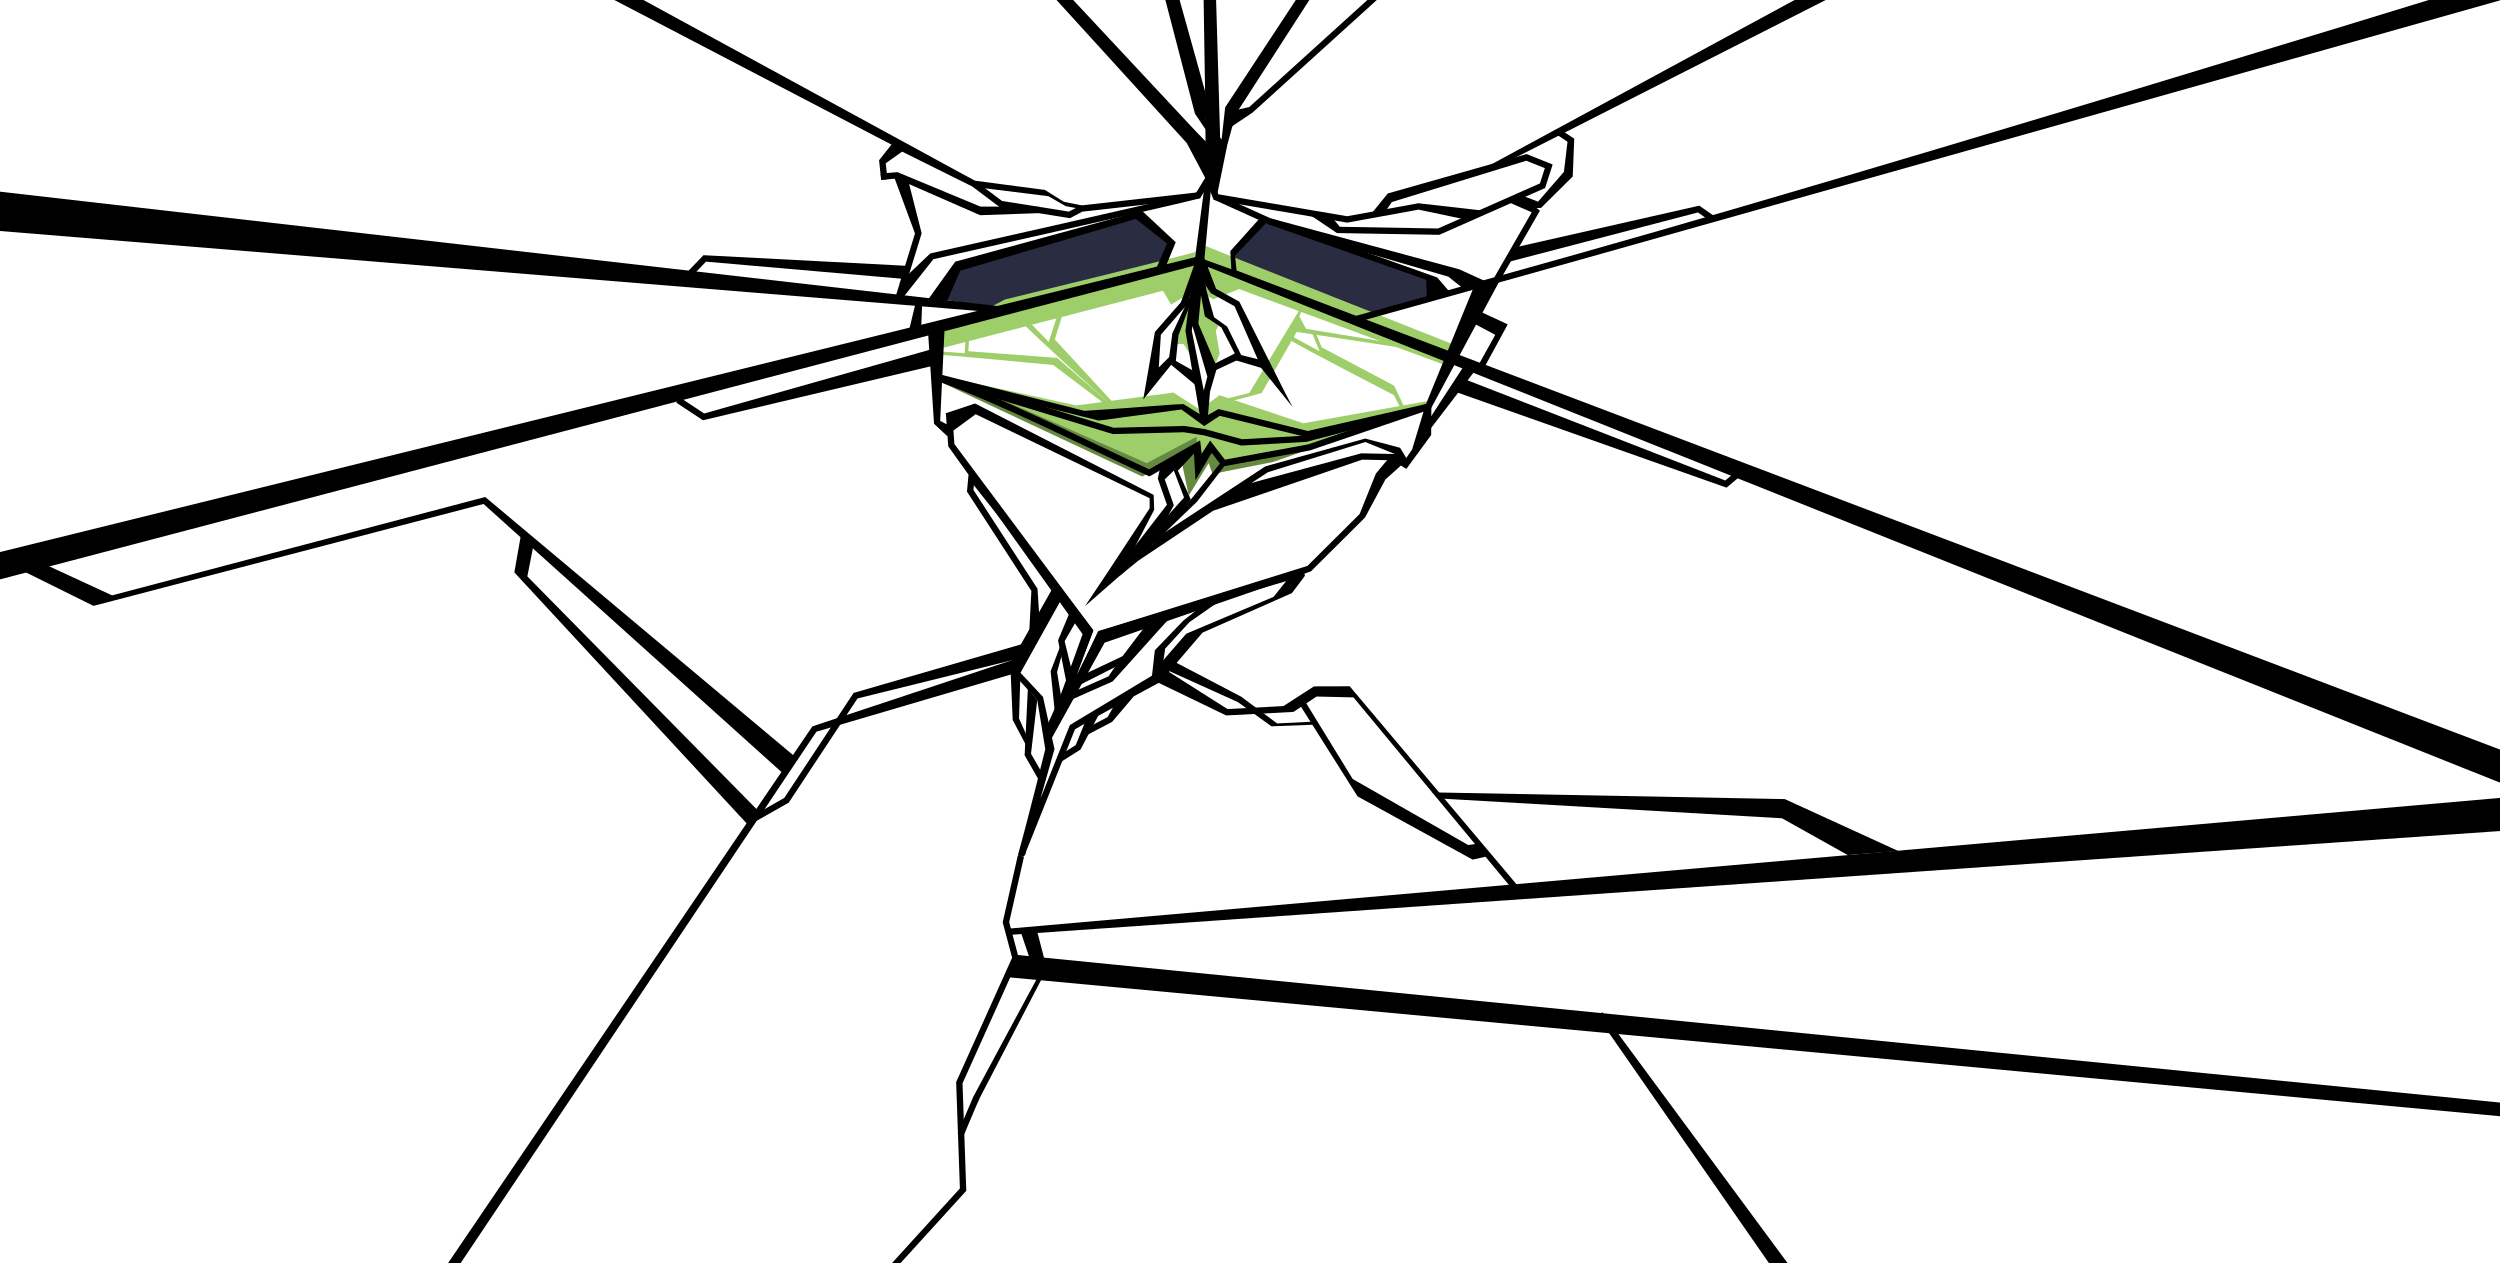
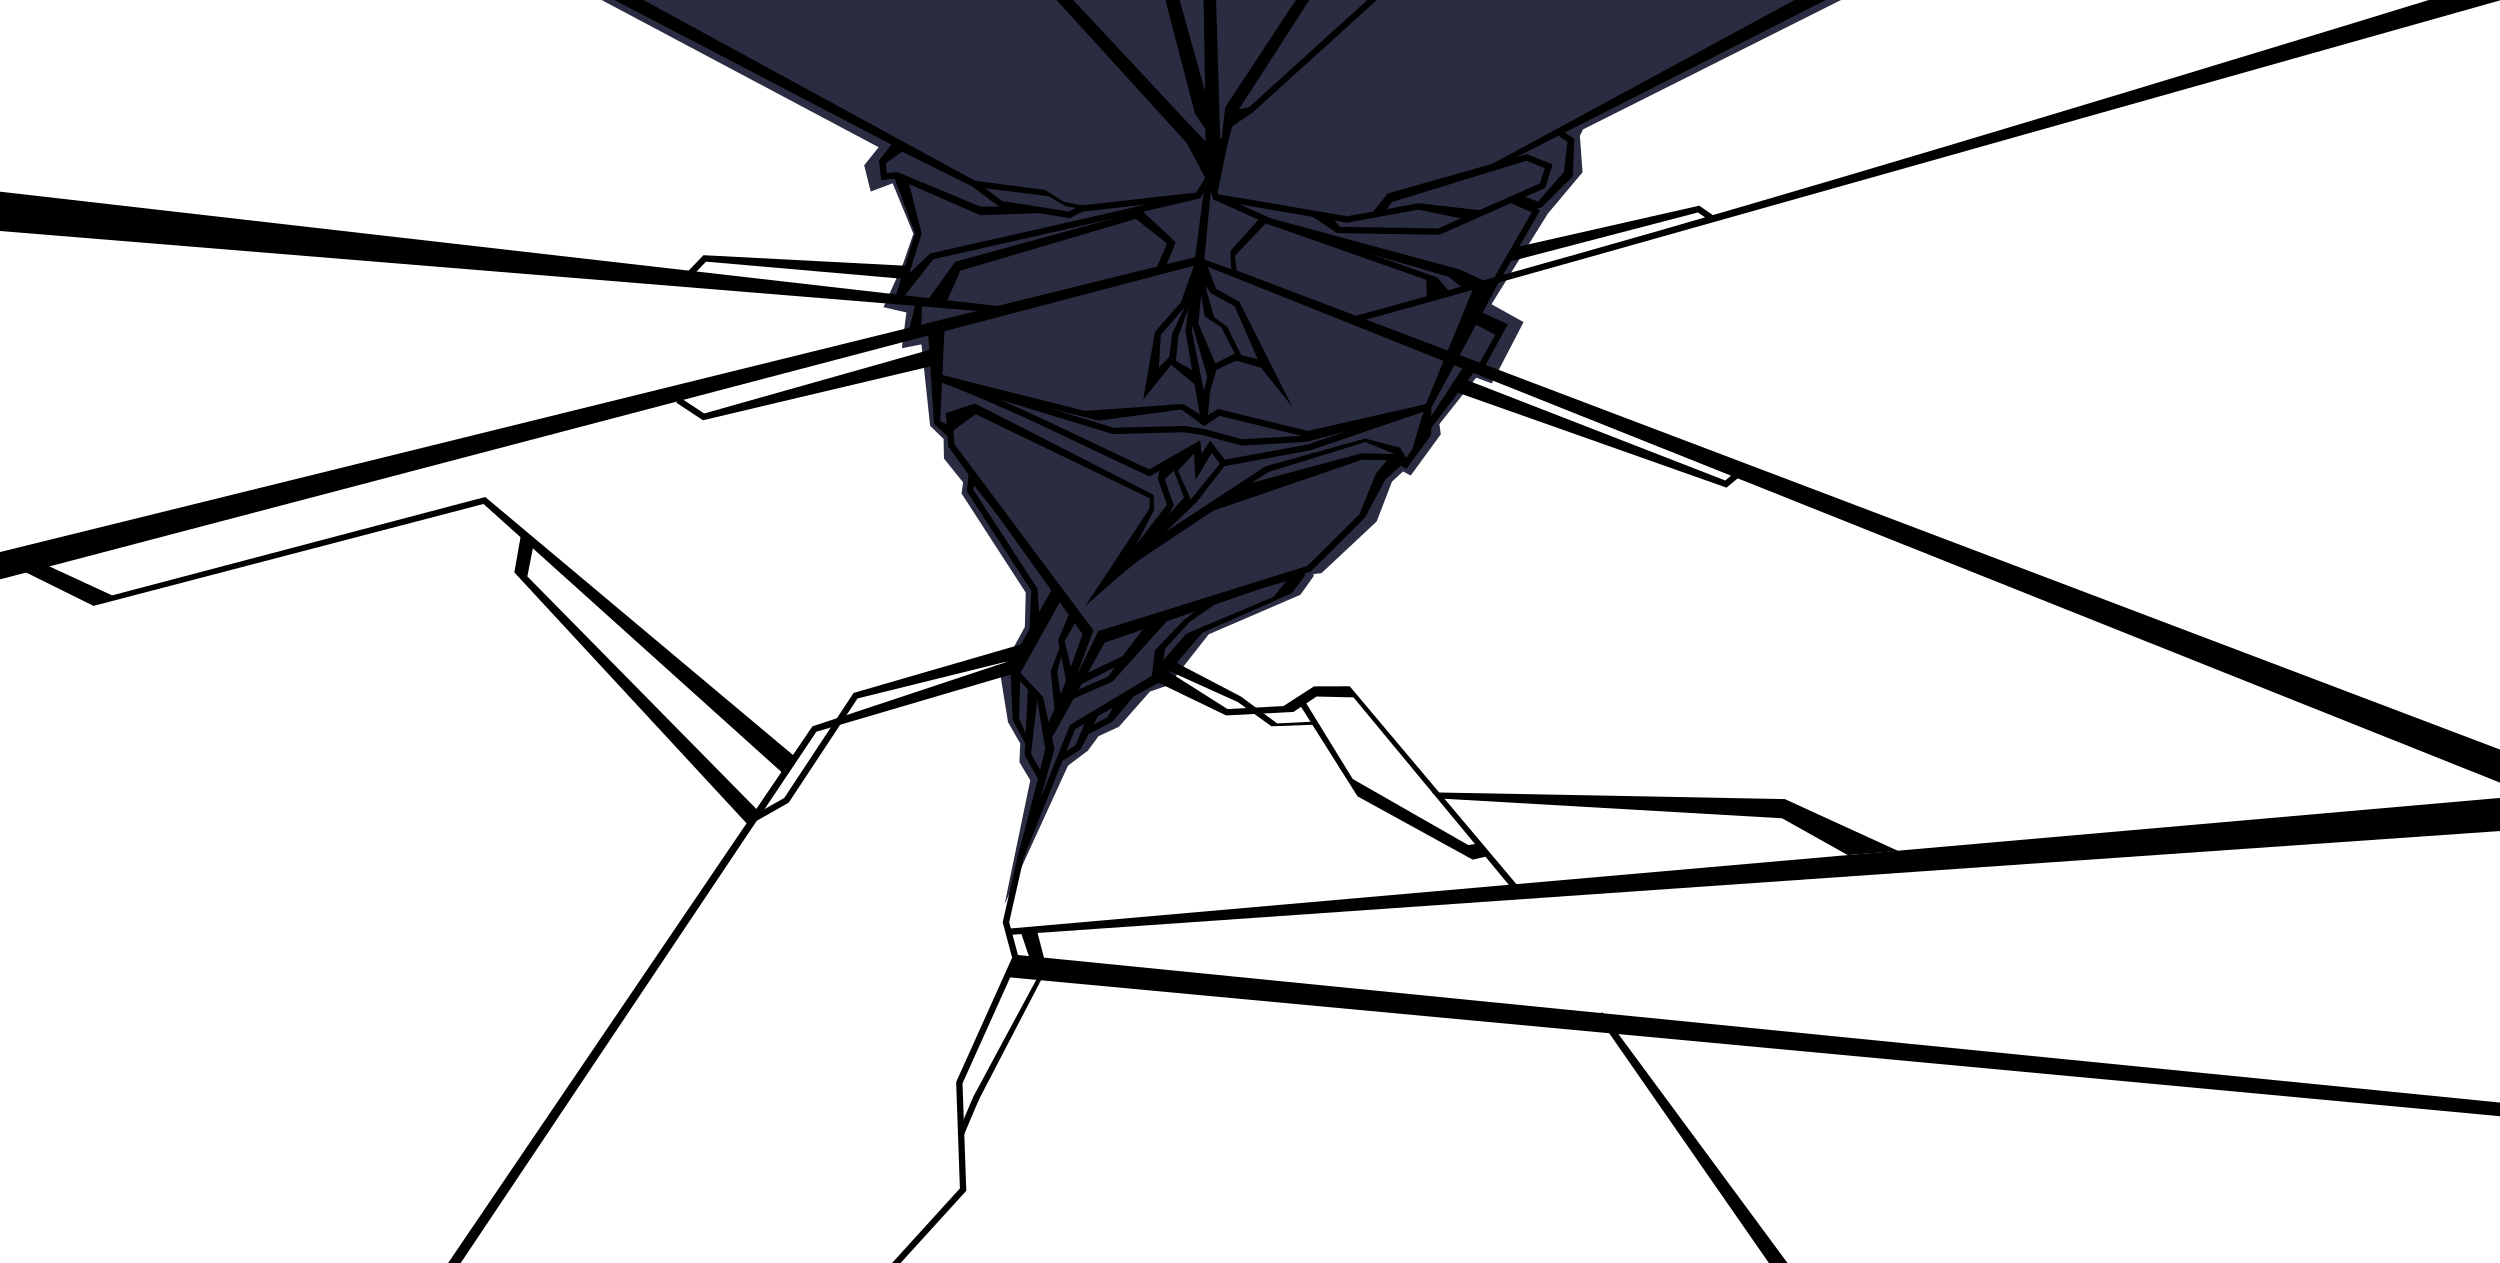
<svg xmlns="http://www.w3.org/2000/svg" width="1980" height="1000" viewBox="0 0 523.875 264.583" version="1.1" id="svg5">
  <defs id="defs2" />
-   <g id="layer11">
-     <path style="display:inline;font-variation-settings:normal;opacity:1;vector-effect:none;fill:#2a2c41;fill-opacity:1;stroke:none;stroke-width:1.323;stroke-linecap:butt;stroke-linejoin:miter;stroke-miterlimit:4;stroke-dasharray:none;stroke-dashoffset:0;stroke-opacity:1;-inkscape-stroke:none;stop-color:#000000;stop-opacity:1" d="m 197.459,62.743 2.763,-7.196 38.266,-10.626 6.818,5.853 -2.106,5.799 -33.187,8.188 z" id="path175253" />
+   <g id="layer1">
+     <path style="font-variation-settings:normal;opacity:1;vector-effect:none;fill:#2a2c41;fill-opacity:1;stroke:none;stroke-width:1.323;stroke-linecap:butt;stroke-linejoin:miter;stroke-miterlimit:4;stroke-dasharray:none;stroke-dashoffset:0;stroke-opacity:1;-inkscape-stroke:none;stop-color:#000000;stop-opacity:1" d="m -45.93,-91.38 230.056,122.236 -3.037,3.781 1.367,5.504 4.595,-1.731 4.354,10.58 -2.128,6.163 -4.142,9.22 4.797,1.106 -0.947,7.481 4.106,-0.799 1.812,17.066 2.826,2.758 0.078,4.104 4.021,5.01 -0.342,2.301 13.455,20.777 -0.182,7.176 -5.206,9.574 1.675,10.374 2.567,4.514 -0.173,3.886 2.274,3.805 -5.379,25.933 13.29,-29.005 4.156,-3.129 2.234,-3.045 4.257,-1.959 6.535,-7.398 3.959,-1.36 8.336,-10.627 19.214,-8.28 2.824,-3.962 -0.141,-0.356 1.744,-0.222 11.56,-10.829 3.211,-8.353 2.316,-2.124 1.594,0.871 6.309,-8.65 -0.286,-2.144 7.712,-9.733 3.261,1.207 6.662,-12.844 -6.731,-3.744 11.824,-19.004 7.266,-8.647 -0.558,-7.622 0.641,-1.356 207.964,-104.311 -2.939,-8.967 z" id="path9195" />
+   </g>
+   <g id="layer11" style="display:inline">
+     <path style="font-variation-settings:normal;display:inline;opacity:1;vector-effect:none;fill:#2a2c41;fill-opacity:1;stroke:none;stroke-width:1.323;stroke-linecap:butt;stroke-linejoin:miter;stroke-miterlimit:4;stroke-dasharray:none;stroke-dashoffset:0;stroke-opacity:1;-inkscape-stroke:none;stop-color:#000000;stop-opacity:1" d="m 197.459,62.743 2.763,-7.196 38.266,-10.626 6.818,5.853 -2.106,5.799 -33.187,8.188 z" id="path175253" />
    <path style="font-variation-settings:normal;opacity:1;vector-effect:none;fill:#2a2c41;fill-opacity:1;stroke:none;stroke-width:1.323;stroke-linecap:butt;stroke-linejoin:miter;stroke-miterlimit:4;stroke-dasharray:none;stroke-dashoffset:0;stroke-opacity:1;-inkscape-stroke:none;stop-color:#000000;stop-opacity:1" d="m 264.891,46.033 -6.542,6.571 0.807,5.393 25.029,9.561 16.956,-5.313 -0.646,-3.93 z" id="path175483" />
-   </g>
-   <g id="layer8" style="display:inline">
-     <path style="font-variation-settings:normal;opacity:1;vector-effect:none;fill:#9ece6a;fill-opacity:1;stroke:none;stroke-width:1.323;stroke-linecap:butt;stroke-linejoin:miter;stroke-miterlimit:4;stroke-dasharray:none;stroke-dashoffset:0;stroke-opacity:1;-inkscape-stroke:none;stop-color:#000000;stop-opacity:1" d="m 199.805,79.421 c 1.385,0.186 25.718,5.537 25.718,5.537 l 20.365,-2.697 5.584,3.584 4.068,-3.033 17.565,5.887 27.039,-4.837 -0.297,1.065 -45.312,14.483 -0.788,-3.577 -4.038,6.655 -1.239,-9.495 -8.24,4.097 z" id="path142040" />
-     <path style="font-variation-settings:normal;opacity:1;vector-effect:none;fill:#658a3f;fill-opacity:1;stroke:none;stroke-width:1.323;stroke-linecap:butt;stroke-linejoin:miter;stroke-miterlimit:4;stroke-dasharray:none;stroke-dashoffset:0;stroke-opacity:1;-inkscape-stroke:none;stop-color:#000000;stop-opacity:1" d="m 201.379,79.875 c 0,0.148 38.912,17.16 38.912,17.16 l 10.453,-5.495 0.327,7.74 2.692,-4.986 2.261,2.446 18.213,-2.538 -7.549,2.629 -12.623,2.46 -0.786,-2.261 -4.181,6.829 -1.726,-8.315 -8.011,4.319 -42.938,-20.123 z" id="path146723" />
-     <path style="font-variation-settings:normal;opacity:1;vector-effect:none;fill:#9ece6a;fill-opacity:1;stroke:none;stroke-width:1.323;stroke-linecap:butt;stroke-linejoin:miter;stroke-miterlimit:4;stroke-dasharray:none;stroke-dashoffset:0;stroke-opacity:1;-inkscape-stroke:none;stop-color:#000000;stop-opacity:1" d="m 251.691,60.358 -0.691,7.67 3.503,8.79 1.08,-2.742 -0.817,-4.794 0.658,-1.22 -2.727,-1.894 z" id="path158019" />
-     <path style="font-variation-settings:normal;opacity:1;vector-effect:none;fill:#9ece6a;fill-opacity:1;stroke:none;stroke-width:1.323;stroke-linecap:butt;stroke-linejoin:miter;stroke-miterlimit:4;stroke-dasharray:none;stroke-dashoffset:0;stroke-opacity:1;-inkscape-stroke:none;stop-color:#000000;stop-opacity:1" d="m 250.293,75.804 -1.239,-6.937 1.012,-8.51 -3.57,9.17 -0.387,2.531 1.934,0.053 z" id="path162503" />
-     <path style="font-variation-settings:normal;opacity:1;vector-effect:none;fill:#9ece6a;fill-opacity:1;stroke:none;stroke-width:1.323;stroke-linecap:butt;stroke-linejoin:miter;stroke-miterlimit:4;stroke-dasharray:none;stroke-dashoffset:0;stroke-opacity:1;-inkscape-stroke:none;stop-color:#000000;stop-opacity:1" d="m 251.359,52.537 c -1.011,0.533 -40.77,10.217 -40.77,10.217 l -13.963,7.343 0.209,2.986 46.865,-12.164 1.685,2.893 4.225,-2.483 0.813,-8.259 z" id="path172252" />
-     <path style="font-variation-settings:normal;opacity:1;vector-effect:none;fill:#9ece6a;fill-opacity:1;stroke:none;stroke-width:1.323;stroke-linecap:butt;stroke-linejoin:miter;stroke-miterlimit:4;stroke-dasharray:none;stroke-dashoffset:0;stroke-opacity:1;-inkscape-stroke:none;stop-color:#000000;stop-opacity:1" d="m 252.205,51.363 c 0.69,0.374 53.792,21.386 53.792,21.386 l -2.912,3.847 -43.447,-16.028 -5.397,2.134 -3.886,-2.137 z" id="path172433" />
-     <path style="font-variation-settings:normal;opacity:1;vector-effect:none;fill:#9ece6a;fill-opacity:1;stroke:none;stroke-width:1.323;stroke-linecap:butt;stroke-linejoin:miter;stroke-miterlimit:4;stroke-dasharray:none;stroke-dashoffset:0;stroke-opacity:1;-inkscape-stroke:none;stop-color:#000000;stop-opacity:1" d="m 213.905,67.261 c 0.837,1.268 19.015,17.706 19.015,17.706 l 0.791,-0.088 -12.676,-13.75 1.867,-5.964 -1.251,0.699 -1.909,5.775 -4.52,-4.659 z" id="path173091" />
-     <path style="font-variation-settings:normal;opacity:1;vector-effect:none;fill:#9ece6a;fill-opacity:1;stroke:none;stroke-width:1.323;stroke-linecap:butt;stroke-linejoin:miter;stroke-miterlimit:4;stroke-dasharray:none;stroke-dashoffset:0;stroke-opacity:1;-inkscape-stroke:none;stop-color:#000000;stop-opacity:1" d="m 272.598,64.438 -10.817,17.918 -5.999,1.483 1.17,0.502 7.415,-1.97 7.355,-12.816 24.81,3.743 -1.251,-0.849 -21.585,-3.536 -1.43,-2.632 0.887,-1.911 z" id="path173607" />
-     <path style="font-variation-settings:normal;opacity:1;vector-effect:none;fill:#9ece6a;fill-opacity:1;stroke:none;stroke-width:1.323;stroke-linecap:butt;stroke-linejoin:miter;stroke-miterlimit:4;stroke-dasharray:none;stroke-dashoffset:0;stroke-opacity:1;-inkscape-stroke:none;stop-color:#000000;stop-opacity:1" d="m 270.307,71.225 c 0.842,0.764 21.802,11.583 21.802,11.583 l 1.375,2.741 0.694,-0.426 -2.023,-4.295 -15.192,-8.047 -1.242,-3.003 -0.837,-0.13 1.637,3.956 -6.054,-3.272 z" id="path173813" />
-     <path style="font-variation-settings:normal;opacity:1;vector-effect:none;fill:#9ece6a;fill-opacity:1;stroke:none;stroke-width:1.323;stroke-linecap:butt;stroke-linejoin:miter;stroke-miterlimit:4;stroke-dasharray:none;stroke-dashoffset:0;stroke-opacity:1;-inkscape-stroke:none;stop-color:#000000;stop-opacity:1" d="m 197.638,74.393 c 0.824,0 23.066,2.095 23.066,2.095 l 10.701,8.093 0.981,-0.15 -10.865,-9.441 -18.606,-1.389 0.165,-2.591 -0.745,0.134 -0.185,2.876 -4.776,-0.342 z" id="path174479" />
  </g>
  <g id="layer2" style="display:inline">
    <path style="color:#000000;fill:#000000;-inkscape-stroke:none" d="m 308.958,59.844 -10.144,24.826 -24.773,5.641 -18.699,-4.598 -2.96,1.664 -4.388,-2.707 c 0,0 -1.683,0.067 -2.414,0.117 -3.964,0.28 -7.571,0.552 -11.666,0.867 l -0.072,0.004 -6.622,0.43 -31.726,-7.994 -0.32,1.283 35.068,8.756 17.324,-2.323 4.766,3.477 3.256,-2.15 18.441,4.533 25.715,-5.855 14.4,-26.793 z" id="path4976" />
    <path style="color:#000000;fill:#000000;-inkscape-stroke:none" d="m 195.525,78.102 -0.385,1.266 38.039,11.59 14.877,-0.379 4.209,0.646 7.865,2.145 13.623,-0.781 25.693,-6.705 -0.334,-1.281 -25.566,6.674 -13.275,0.762 -7.73,-2.107 -4.4,-0.678 -14.781,0.379 z" id="path5186" />
    <path style="color:#000000;fill:#000000;-inkscape-stroke:none" d="m 195.559,78.113 -0.451,1.244 c 15.324,5.549 30.481,13.444 45.451,20.336 l 0.309,0.141 9.301,-5.287 0.341,6.085 3.393,-5.731 2.213,2.867 18.336,-3.369 25.043,-8.531 -0.428,-1.252 -24.949,8.5 -17.447,3.205 -3.09,-4.004 -1.77,2.768 -0.324,-2.809 -10.676,6.072 C 225.978,91.506 210.894,83.666 195.559,78.113 Z" id="path5512" />
    <path style="color:#000000;fill:#000000;-inkscape-stroke:none" d="m 204.318,84.555 -6.137,2.039 1.266,3.877 5.007,-3.672 36.46,17.605 -0.013,2.133 -9.066,13.79 -4.474,6.693 v 0 l 7.491,-6.545 14.682,-15.807 -2.705,-6.043 4.518,-4.804 -1.041,-0.816 -4.327,5.603 2.138,5.643 -11.703,13.055 5.443,-10.482 -0.104,-3.113 z" id="path5514" />
    <path style="color:#000000;fill:#000000;-inkscape-stroke:none" d="m 243.107,98.071 -0.496,2.211 1.922,5.482 -10.699,13.865 8.869,-7.717 3.271,-6.031 -1.9,-5.426 6.094,-5.908 z" id="path5516" />
    <path style="color:#000000;fill:#000000;-inkscape-stroke:none" d="m 256.23,96.404 v 0 l -6.695,8.264 -15.621,14.883 0.838,1.023 16.094,-15.457 5.711,-7.432 v 0 z" id="path5802" />
    <path style="color:#000000;fill:#000000;-inkscape-stroke:none" d="m 285.252,94.992 -24.096,6.493 -24.741,15.82 -1.561,3.17 3.687,-2.998 15.663,-10.448 31.238,-10.708 6.414,0.131 2.672,1.689 0.707,-1.119 -2.984,-1.887 z" id="path5804" />
    <path style="color:#000000;fill:#000000;-inkscape-stroke:none" d="m 286.074,91.898 -20.91,5.822 -26.411,17.348 5.483,-2.084 21.48,-14.045 20.381,-6.312 6.153,2.507 -0.615,0.483 3.812,1.623 -2.053,-3.406 z" id="path5806" />
    <path style="color:#000000;fill:#000000;-inkscape-stroke:none" d="m 298.619,85.238 -2.715,8.959 -2.277,3.295 1.066,0.781 5.207,-7.109 0.041,-5.918 z" id="path5808" />
    <path style="color:#000000;fill:#000000;-inkscape-stroke:none" d="m 199.516,86.486 -1.318,0.096 0.508,6.945 28.154,39.357 -7.652,21.23 1.201,0.545 11.064,-19.992 43.232,-14.938 11.326,-11.268 4.277,-7.982 3.319,-2.989 -2.082,-2.123 -3.227,3.871 -3.412,8.477 -10.92,10.863 -43.881,13.701 -6.051,12.825 5.071,-13.002 -29.129,-39.045 z" id="path6097" />
    <path style="color:#000000;fill:#000000;-inkscape-stroke:none" d="m 188.051,36.07 -3.5,0.303 0.113,1.318 3.166,-0.273 17.564,7.68 12.246,-0.432 6.551,1.057 2.627,-1.373 24.652,-2.77 2.406,-3.947 -1.129,-0.688 -2.07,3.393 -24.252,2.725 -2.457,1.283 -6.246,-1.006 -12.305,-0.056 z" id="path8517" />
    <path style="color:#000000;fill:#000000;-inkscape-stroke:none" d="m 187.367,29.597 -3.158,3.98 0.436,4.123 1.316,-0.139 -0.354,-3.352 3.436,-2.432 14.68,7.295 5.727,4.305 8.131,1.279 0.205,-1.307 -7.805,-1.229 -5.561,-4.18 z" id="path8636" />
    <path style="color:#000000;fill:#000000;-inkscape-stroke:none" d="m 204.16,37.852 -0.178,1.311 15.705,1.95 3.597,2.075 3.562,0.685 -0.08,-0.811 -3.845,-0.775 -3.969,-2.491 z" id="path8638" />
    <path style="color:#000000;fill:#000000;-inkscape-stroke:none" d="m 318.193,40.684 -2.582,1.465 5.364,2.335 -7.979,13.877 1.148,0.66 8.555,-14.883 z" id="path9703" />
    <path style="color:#000000;fill:#000000;-inkscape-stroke:none" d="m 222.811,-87.461 -1.281,0.334 28.869,110.936 0.064,0.094 c 0.813,1.223 2.187,3.256 2.187,3.256 l 0.039,5.086 -0.041,5.104 1.324,0.016 c 0,0 0.029,-2.539 0.041,-5.113 0.006,-1.287 0.007,-2.584 -0.002,-3.58 -0.005,-0.498 -0.023,-1.236 -0.023,-1.236 l -1.348,-2.68 c 0,0 0.78,-2.52 0.722,-2.606 z" id="path9989" />
    <path style="color:#000000;fill:#000000;-inkscape-stroke:none" d="m 334.027,-94.975 -77.293,117.467 -0.812,7.312 -3.207,4.734 2.357,6.158 2.129,-10.422 1.719,-6.303 76.212,-118.22 z" id="path9991" />
    <path style="color:#000000;fill:#000000;-inkscape-stroke:none" d="m 252.027,-95.43 -1.322,0.039 1.945,122.549 -0.023,7.57 4.082,-4.853 -1.027,-1.013 z" id="path9993" />
    <path style="color:#000000;fill:#000000;-inkscape-stroke:none" d="M 373.113,-78.445 261.779,22.432 l -4.106,0.934 -0.771,1.146 0.554,2.444 5.038,-3.385 111.508,-101.035 z" id="path9995" />
    <path style="color:#000000;fill:#000000;-inkscape-stroke:none" d="m 156.783,-72.939 -0.979,0.891 92.891,102.035 4.033,7.613 0.811,-7.035 -3.02,-3.114 z" id="path9997" />
    <path style="color:#000000;fill:#000000;-inkscape-stroke:none" d="m 190.331,37.862 -3.011,-0.889 4.418,11.953 -4.16,13.535 1.266,0.389 4.291,-13.963 z" id="path6692" />
    <path style="color:#000000;fill:#000000;-inkscape-stroke:none" d="m 250.771,53.804 -385.667,95.159 0.052,7.876 385.514,-101.293 z" id="path16736" />
    <path style="color:#000000;fill:#000000;-inkscape-stroke:none" d="m 258.624,56.494 -5.815,-0.693 466.038,186.029 8.792,-7.492 z" id="path16851" />
    <path style="color:#000000;fill:#000000;-inkscape-stroke:none" d="m 253.93,37.121 -1.238,0.467 1.623,4.301 27.979,4.766 14.965,-2.727 10.055,2.112 2.977,-1.964 -13.076,-1.484 -14.928,2.719 -27,-4.6 z" id="path18400" />
    <path style="color:#000000;fill:#000000;-inkscape-stroke:none" d="m 319.91,32.285 -29.104,8.254 -3.393,4.199 2.782,-0.261 1.464,-2.142 28.178,-8.656 3.885,1.559 -1.025,3.186 -21.365,9.455 -20.557,-0.355 -2.471,-2.902 -3.902,0.344 5.754,3.87 21.445,0.371 22.174,-9.812 1.584,-4.924 z" id="path18435" />
    <path style="color:#000000;fill:#000000;-inkscape-stroke:none" d="m 327.599,27.552 -1.823,0.346 2.695,1.814 -0.75,6.295 -5.422,6.254 -4.105,-1.578 1.77,2.969 2.955,-0.084 6.649,-6.595 0.314,-7.907 z" id="path19013" />
    <path style="color:#000000;fill:#000000;-inkscape-stroke:none" d="m 255.072,40.697 -0.545,1.205 11.291,5.105 37.696,10.975 3.308,2.633 4.783,-1.53 -5.81,-2.644 -39.529,-10.684 z" id="path20300" />
    <path style="color:#000000;fill:#000000;-inkscape-stroke:none" d="m 237.801,44.551 -37.639,10.287 -5.693,7.938 3.787,0.793 2.973,-6.849 36.92,-10.892 z" id="path20505" />
    <path style="color:#000000;fill:#000000;-inkscape-stroke:none" d="m 266.264,45.76 -0.443,1.246 33.045,11.628 0.096,3.523 4.777,-1.021 -2.561,-2.988 z" id="path20620" />
    <path style="color:#000000;fill:#000000;-inkscape-stroke:none" d="m 239.084,43.961 -2.265,0.956 8.208,6.506 -0.247,-0.926 -2.903,6.703 2.396,-1.326 2.098,-5.111 z" id="path21887" />
    <path style="color:#000000;fill:#000000;-inkscape-stroke:none" d="m 263.79,45.956 -5.982,6.667 0.217,3.796 -7.255,-2.615 -0.466,1.7 5.856,0.945 3.014,0.668 -0.374,-3.547 6.582,-6.914 z" id="path22002" />
    <path style="color:#000000;fill:#000000;-inkscape-stroke:none" d="m 197.949,68.626 -3.449,1.362 1.225,18.812 2.818,2.637 0.808,-2.013 -2.339,-1.233 z" id="path27130" />
    <path style="color:#000000;fill:#000000;-inkscape-stroke:none" d="m 307.053,76.242 -8.377,12.859 1.107,0.723 9.559,-12.484 z" id="path27833" />
    <path style="color:#000000;fill:#000000;-inkscape-stroke:none" d="m 583.839,-23.088 c 0,0 -168.071,52.304 -252.962,76.21 0,0 -11.111,3.119 -21.12,5.925 -5.278,1.48 -10.249,2.872 -13.124,3.674 -4.164,1.162 -7.46,2.077 -9.74,2.705 -1.14,0.314 -2.026,0.556 -2.639,0.721 -0.307,0.082 -0.546,0.145 -0.711,0.188 -0.083,0.021 -0.147,0.037 -0.189,0.047 -0.043,0.01 -0.102,0.017 -0.018,0.008 l 0.15,1.314 c 0.112,-0.013 0.116,-0.022 0.172,-0.035 0.056,-0.013 0.126,-0.03 0.213,-0.053 0.174,-0.045 0.415,-0.108 0.725,-0.191 0.618,-0.166 1.507,-0.408 2.648,-0.723 2.283,-0.629 5.58,-1.545 9.744,-2.707 8.329,-2.324 34.248,-9.6 34.248,-9.6 0,0 168.405,-47.462 252.6,-71.221 z" id="path31732" />
    <path style="color:#000000;fill:#000000;-inkscape-stroke:none" d="m -125.705,25.758 -0.054,12.37 337,27.548 1.856,-1.081 z" id="path32710" />
    <path style="color:#000000;fill:#000000;-inkscape-stroke:none" d="m 191.973,63.018 -1.857,7.783 2.832,-0.189 0.311,-7.287 z" id="path34009" />
    <path style="color:#000000;fill:#000000;-inkscape-stroke:none" d="m 308.824,64.668 -1.112,2.515 5.62,2.979 -3.99,7.178 1.156,0.643 5.447,-10.012 z" id="path35163" />
    <path style="color:#000000;fill:#000000;-inkscape-stroke:none" d="m -45.089,-98.084 -2.09,6.289 239.252,124.846 12.348,4.891 z" id="path36710" />
    <path style="color:#000000;fill:#000000;-inkscape-stroke:none" d="M 533.78,-85.481 309.929,35.84 312.615,35.535 536.832,-78.359 Z" id="path36905" />
    <path style="color:#000000;fill:#000000;-inkscape-stroke:none" d="m 250.904,40.32 c -2.436,0.65 -16.449,3.854 -29.77,6.873 C 207.814,50.212 195.125,53.062 195.125,53.062 l -0.18,0.041 -6.387,6.076 0.285,3.67 6.748,-8.537 c 0.172,-0.039 12.605,-2.829 25.836,-5.828 13.322,-3.019 27.212,-6.19 29.816,-6.885 z" id="path55622" />
    <path style="color:#000000;display:inline;fill:#000000;-inkscape-stroke:none" d="m 195.269,73.17 -47.72,13.476 -5.115,-3.383 -0.73,1.104 5.594,3.697 48.258,-11.43 z" id="path51909" />
    <path style="color:#000000;display:inline;fill:#000000;-inkscape-stroke:none" d="m 306.457,79.285 -1.936,2.658 57.277,20.246 2.967,-2.492 -0.85,-1.012 -2.389,2.004 z" id="path52024" />
    <path style="color:#000000;display:inline;fill:#000000;-inkscape-stroke:none" d="m 356.078,43.096 -39.207,8.883 -0.8,2.909 39.729,-10.371 2.777,1.928 0.756,-1.086 z" id="path52139" />
    <path style="color:#000000;display:inline;fill:#000000;-inkscape-stroke:none" d="m 147.41,53.475 -3.379,3.514 0.955,0.916 2.957,-3.076 41.136,3.586 1.208,-2.698 z" id="path52141" />
  </g>
  <g id="layer4" style="display:inline">
    <path style="color:#000000;fill:#000000;-inkscape-stroke:none" d="m 252.662,37.164 c -0.022,0.115 -0.036,0.24 -0.074,0.51 -0.038,0.27 -0.09,0.643 -0.152,1.105 -0.125,0.926 -0.296,2.209 -0.498,3.729 -0.404,3.039 -0.928,7.023 -1.449,10.986 -1.042,7.926 -2.068,15.764 -2.068,15.764 l -0.012,0.098 3.287,19.24 1.311,-0.055 0.549,-6.453 L 255.033,77 251.117,67.811 253.971,37.352 Z m -2.779,31.125 3.118,10.629 -0.753,2.926 v 0 l -2.502,-12.514 c 8.6e-4,-0.006 0.127,-0.969 0.137,-1.041 z" id="path3319" />
    <path style="color:#000000;fill:#000000;-inkscape-stroke:none" d="m 250.639,55.746 c 0,0.242 0.035,0.38 0.084,0.703 0.05,0.324 0.12,0.747 0.203,1.238 0.167,0.983 0.609,3.471 0.609,3.471 l 0.939,5.139 3.449,2.312 2.828,5.465 -4.736,2.389 0.633,1.16 5.713,-2.669 -3.203,-6.497 -2.75,-1.983 -1.571,-5.55 c 0,0 -0.444,-2.482 -0.609,-3.457 -0.083,-0.488 -0.152,-0.908 -0.199,-1.219 -0.048,-0.311 -0.068,-0.6 -0.068,-0.502 z" id="path3321" />
    <path style="color:#000000;fill:#000000;-inkscape-stroke:none" d="m 252.145,53.627 -1.344,3.521 2.916,4.268 4.982,2.758 4.85,11.097 -4.797,-1.197 -0.311,1.285 5.817,1.724 6.6,8.211 -1.663,-3.191 -9.498,-18.889 -4.918,-2.723 z" id="path3531" />
    <path style="color:#000000;fill:#000000;-inkscape-stroke:none" d="m 249.723,62.9 -0.085,-1.482 -3.962,8.407 -0.832,6.146 5.626,4.681 v 0 l 0.442,-4.587 -0.768,1.679 -3.746,-2.107 0.553,-5.374 c 0.06,-0.104 2.771,-7.363 2.771,-7.363 l 1.082,0.762 z" id="path3855" />
    <path style="color:#000000;fill:#000000;-inkscape-stroke:none" d="m 250.67,55.547 c 0.006,-0.019 -0.068,0.181 -0.164,0.424 -0.096,0.243 -0.228,0.569 -0.381,0.947 -0.306,0.756 -0.702,1.722 -1.094,2.676 -0.762,1.857 -1.468,3.567 -1.506,3.66 l -5.508,6.295 -2.453,14.168 6.574,-8.166 -1.029,-0.83 -2.288,2.279 0.437,-6.861 5.461,-6.314 0.62,-3.381 c 0,0 1.705,-2.269 2.012,-3.029 0.154,-0.38 0.286,-0.706 0.385,-0.955 0.099,-0.249 0.153,-0.379 0.195,-0.512 z" id="path4065" />
    <path style="color:#000000;display:inline;fill:#000000;-inkscape-stroke:none" d="m 251.5,51.949 -4.029,11.436 1.248,0.439 2.834,-8.045 2.078,5.412 1.234,-0.475 z" id="path6989" />
  </g>
  <g id="layer5" style="display:inline">
    <path style="color:#000000;fill:#000000;-inkscape-stroke:none" d="m 221.177,122.195 -10.007,17.708 6.184,6.777 1.687,10.297 c 0,0 -3.639,14.791 -5.742,22.212 0.956,0.576 1.56,0.388 1.724,-0.756 3.413,-8.535 6.827,-17.07 10.24,-25.606 5.792,-3.482 17.852,-9.902 17.852,-9.902 l 1.048,-7.008 5.086,-5.553 5.564,-3.888 -2.089,-0.167 -4.722,3.707 c 0,0 -4.006,4.165 -6.008,6.247 -0.199,1.773 -0.397,3.547 -0.596,5.32 -5.732,3.446 -11.465,6.892 -17.197,10.338 -2.061,5.153 -4.121,10.306 -6.182,15.459 0.983,-3.472 1.966,-6.944 2.949,-10.416 l -2.398,-10.914 c -1.922,-2.107 -4.732,-5.055 -4.732,-5.055 l 9.072,-16.307 z" id="path1354" />
    <path style="color:#000000;fill:#000000;-inkscape-stroke:none" d="m 224.837,126.694 -3.122,7.488 2.025,10.221 1.048,-3.126 -1.694,-6.908 3.086,-5.374 z" id="path1931" />
    <path style="color:#000000;fill:#000000;-inkscape-stroke:none" d="m 241.108,129.748 -5.886,7.762 -9.209,4.356 -0.784,2.182 10.783,-5.454 9.345,-9.376 z" id="path1968" />
    <path style="color:#000000;fill:#000000;-inkscape-stroke:none" d="m 235.072,137.676 -2.799,4.061 c -0.161,0.071 -2.158,0.946 -4.385,1.934 -1.158,0.513 -2.332,1.038 -3.256,1.455 -0.462,0.209 -0.862,0.389 -1.166,0.531 -0.304,0.142 -0.477,0.22 -0.631,0.311 l 0.672,1.141 c -0.011,0.006 0.222,-0.114 0.518,-0.252 0.296,-0.138 0.693,-0.318 1.152,-0.525 0.919,-0.415 2.092,-0.939 3.248,-1.451 2.312,-1.025 4.553,-2.008 4.553,-2.008 l 0.172,-0.076 12.206,-13.577 z" id="path2326" />
    <path style="color:#000000;fill:#000000;-inkscape-stroke:none" d="m 215.387,144.373 -0.678,13.887 3.289,5.754 1.148,-0.658 -3.098,-5.416 1.305,-11.26 z" id="path4856" />
    <path style="color:#000000;fill:#000000;-inkscape-stroke:none" d="m 211.761,140.378 0.448,10.487 2.857,5.396 0.822,-0.456 -2.35,-5.255 c 0.113,-3.267 0.299,-9.555 0.299,-9.555 z" id="path4858" />
    <path style="color:#000000;fill:#000000;-inkscape-stroke:none" d="m 227.779,150.306 -2.355,5.821 -3.904,2.473 0.707,1.117 4.205,-2.662 3.688,-7.064 z" id="path5224" />
    <path style="color:#000000;fill:#000000;-inkscape-stroke:none" d="m 234.75,145.594 -2.656,4.676 -4.953,2.594 0.613,1.172 5.297,-2.775 4.495,-5.309 z" id="path5339" />
    <path style="color:#000000;fill:#000000;-inkscape-stroke:none" d="m 222.141,135.492 -1.98,5.16 0.957,9.365 1.736,-1.042 -1.345,-8.144 1.417,-5.146 z" id="path5715" />
    <path style="color:#000000;fill:#000000;-inkscape-stroke:none" d="m 202.955,99.484 -0.328,3.529 13.496,20.809 -0.439,8.508 2.183,-1.956 -0.462,-7.028 -0.455,0.389 0.508,-0.271 -0.053,-0.117 -0.012,0.002 -13.406,-20.668 0.285,-3.074 z" id="path3927" />
    <path style="color:#000000;fill:#000000;-inkscape-stroke:none" d="m 270.619,120.381 -3.732,4.681 -18.324,7.739 -6.908,7.979 1.461,2.146 8.878,-10.361 18.729,-8.285 2.742,-3.648 z" id="path4042" />
    <path style="color:#000000;fill:#000000;-inkscape-stroke:none" d="m 204.272,99.606 -1.38,0.608 25.468,31.978 -9.756,21.652 1.178,0.598 11.078,-21.383 42.605,-12.428 -0.398,-1.262 -42.791,12.874 -4.637,9.21 3.457,-9.361 z" id="path108867" />
  </g>
  <g id="layer6" style="display:inline">
    <path style="color:#000000;fill:#000000;-inkscape-stroke:none" d="m 212.483,138.197 -42.247,14.012 -156.957,231.234 2.577,1.747 155.216,-231.859 41.055,-12.079 z" id="path2575" />
    <path style="color:#000000;fill:#000000;-inkscape-stroke:none" d="m 214.958,134.742 -36.085,10.458 -14.525,22 -7.693,4.361 0.652,1.15 7.971,-4.518 14.416,-21.834 33.652,-8.326 z" id="path2577" />
    <path style="color:#000000;fill:#000000;-inkscape-stroke:none" d="m 243.859,140.107 -2.129,2.471 15.215,7.346 14.102,-0.746 4.842,-3.22 7.734,0.181 33.625,40.579 1.012,-0.854 -35.428,-42.055 -7.49,0.021 -6.403,4.127 -11.724,0.628 z" id="path3115" />
    <path style="color:#000000;fill:#000000;-inkscape-stroke:none" d="m 213.291,179.225 -3.178,14.041 1.979,7.422 -11.732,26.066 0.787,22.279 -145.301,159.777 0.979,0.889 145.662,-160.174 -0.793,-22.512 11.797,-26.213 -2.016,-7.562 3.107,-13.723 z" id="path4577" />
    <path style="color:#000000;fill:#000000;-inkscape-stroke:none" d="m 273.41,146.863 -1.119,0.705 12.184,19.314 24.117,13.252 3.279,-0.748 c -0.251,-0.597 -4.334,-5.297 -1.629,-2.66 l -2.584,0.348 -24.194,-13.829 z" id="path9010" />
    <path style="color:#000000;fill:#000000;-inkscape-stroke:none" d="m 245.33,138.268 -1.47,1.839 15.547,7.025 7.02,5.066 9.348,-0.355 0.141,-0.658 -8.298,0.407 -7.544,-5.61 z" id="path49925" />
    <path style="color:#000000;fill:#000000;-inkscape-stroke:none" d="m 299.957,166.039 2.43,1.326 71.031,4.106 13.767,7.703 10.605,-0.84 -23.787,-10.885 z" id="path51505" />
    <path style="color:#000000;fill:#000000;-inkscape-stroke:none" d="m 109.182,111.984 -1.404,7.963 48.717,52.639 2.581,-2.48 -48.571,-49.319 1.275,-6.491 z" id="path51620" />
  </g>
  <g id="layer7" style="display:inline">
    <path style="color:#000000;fill:#000000;-inkscape-stroke:none" d="m 217.34,195.191 c 0,0 -3.796,-0.303 -3.259,0.645 1.008,3.112 2.105,6.194 3.176,9.285 -4.437,8.251 -8.916,16.482 -13.326,24.745 -1.086,2.563 -2.172,5.125 -3.258,7.688 0.446,0.036 1.224,0.892 1.364,0.173 1.14,-2.617 2.175,-5.284 3.38,-7.869 l 13.959,-26.829 z" id="path13328" />
    <path style="color:#000000;fill:#000000;-inkscape-stroke:none" d="m 725.211,149.551 -513.916,45.049 0.115,1.318 518.724,-36.152 z" id="path39758" />
    <path style="color:#000000;fill:#000000;-inkscape-stroke:none" d="m 101.67,104.141 -78.191,20.62 -14.459,-6.679 -4.657,1.339 15.228,7.542 c 0,0 54.486,-14.241 81.729,-21.361 20.863,18.744 62.549,56.277 62.549,56.277 l 2.468,-3.522 z" id="path40468" />
    <path style="color:#000000;fill:#000000;-inkscape-stroke:none" d="m 335.75,212.098 -1.064,0.785 129.083,185.75 9.135,-0.824 z" id="path45540" />
    <path style="color:#000000;fill:#000000;-inkscape-stroke:none" d="m 212.855,200.086 -2.375,4.625 554.295,51.639 0.131,-1.316 z" id="path47846" />
  </g>
</svg>
